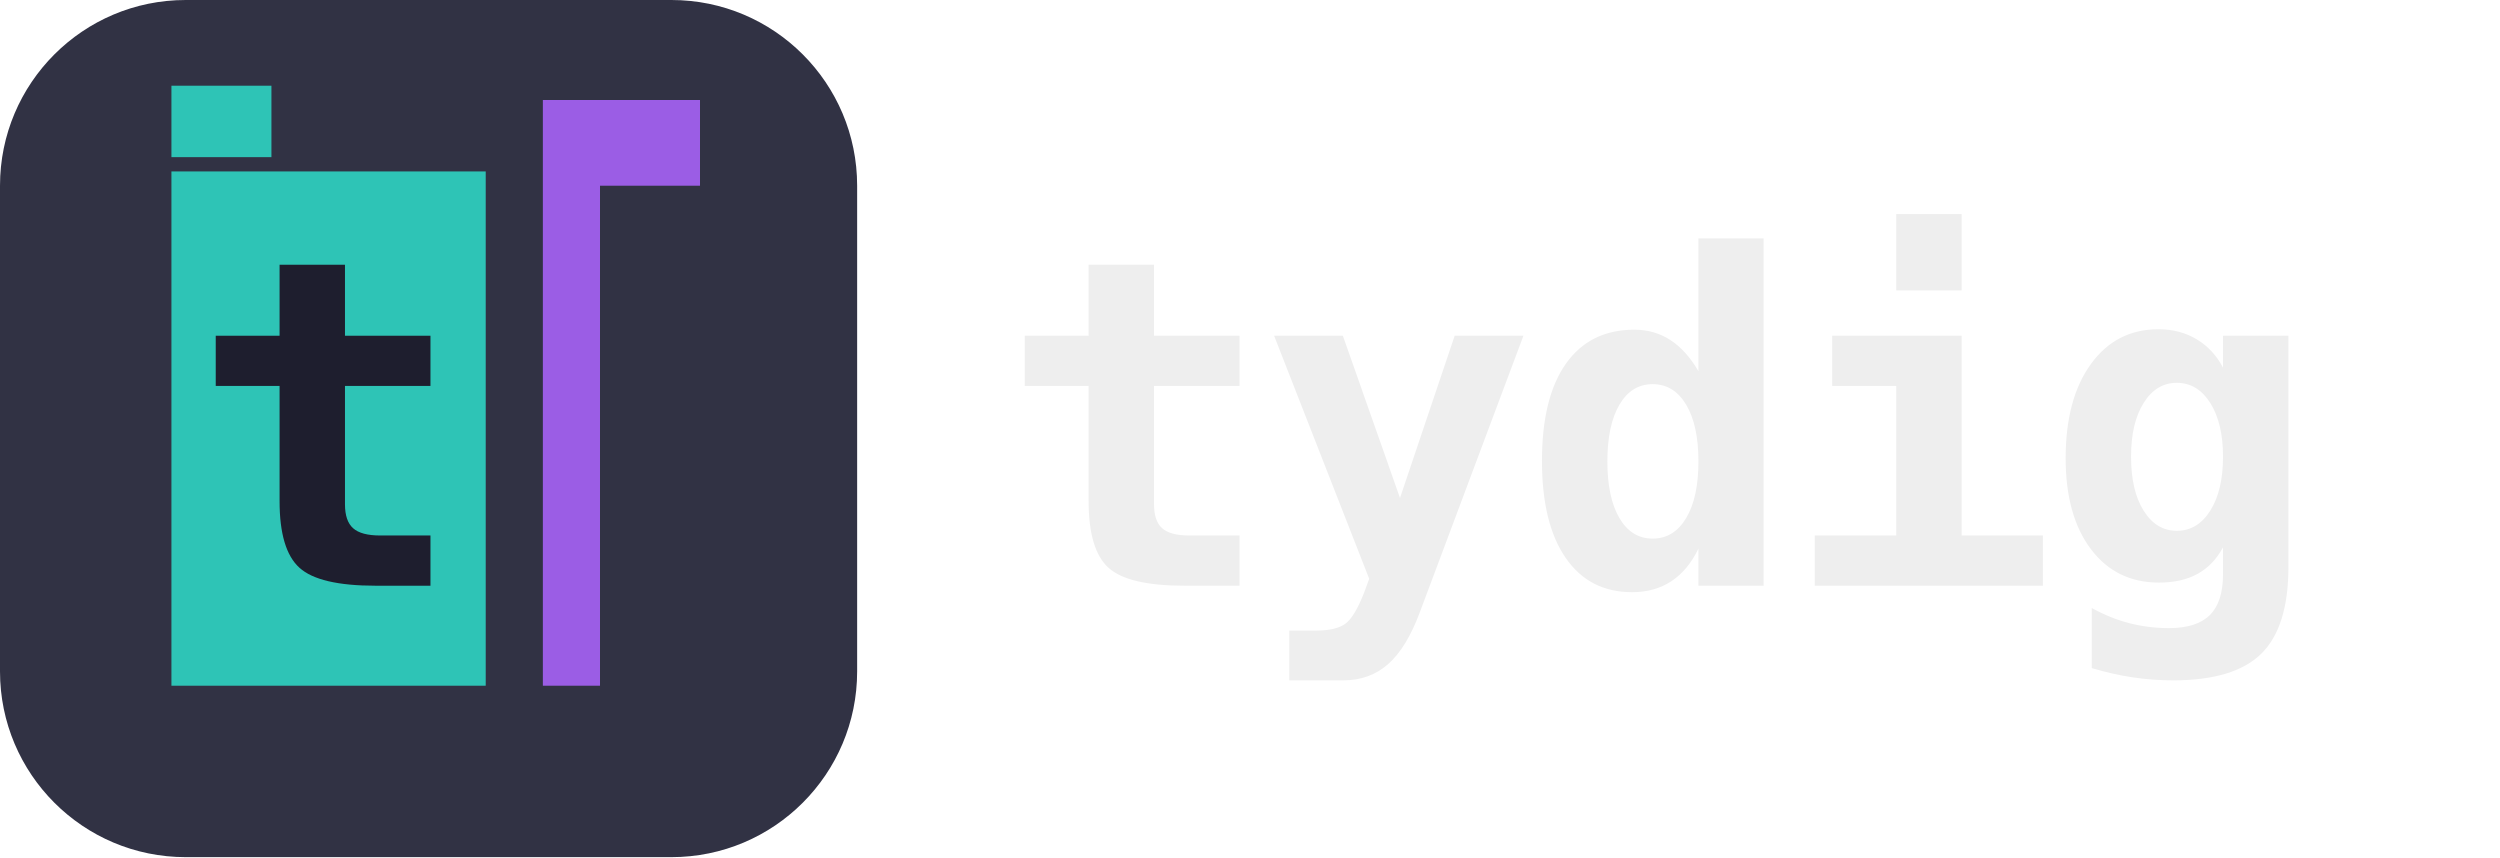
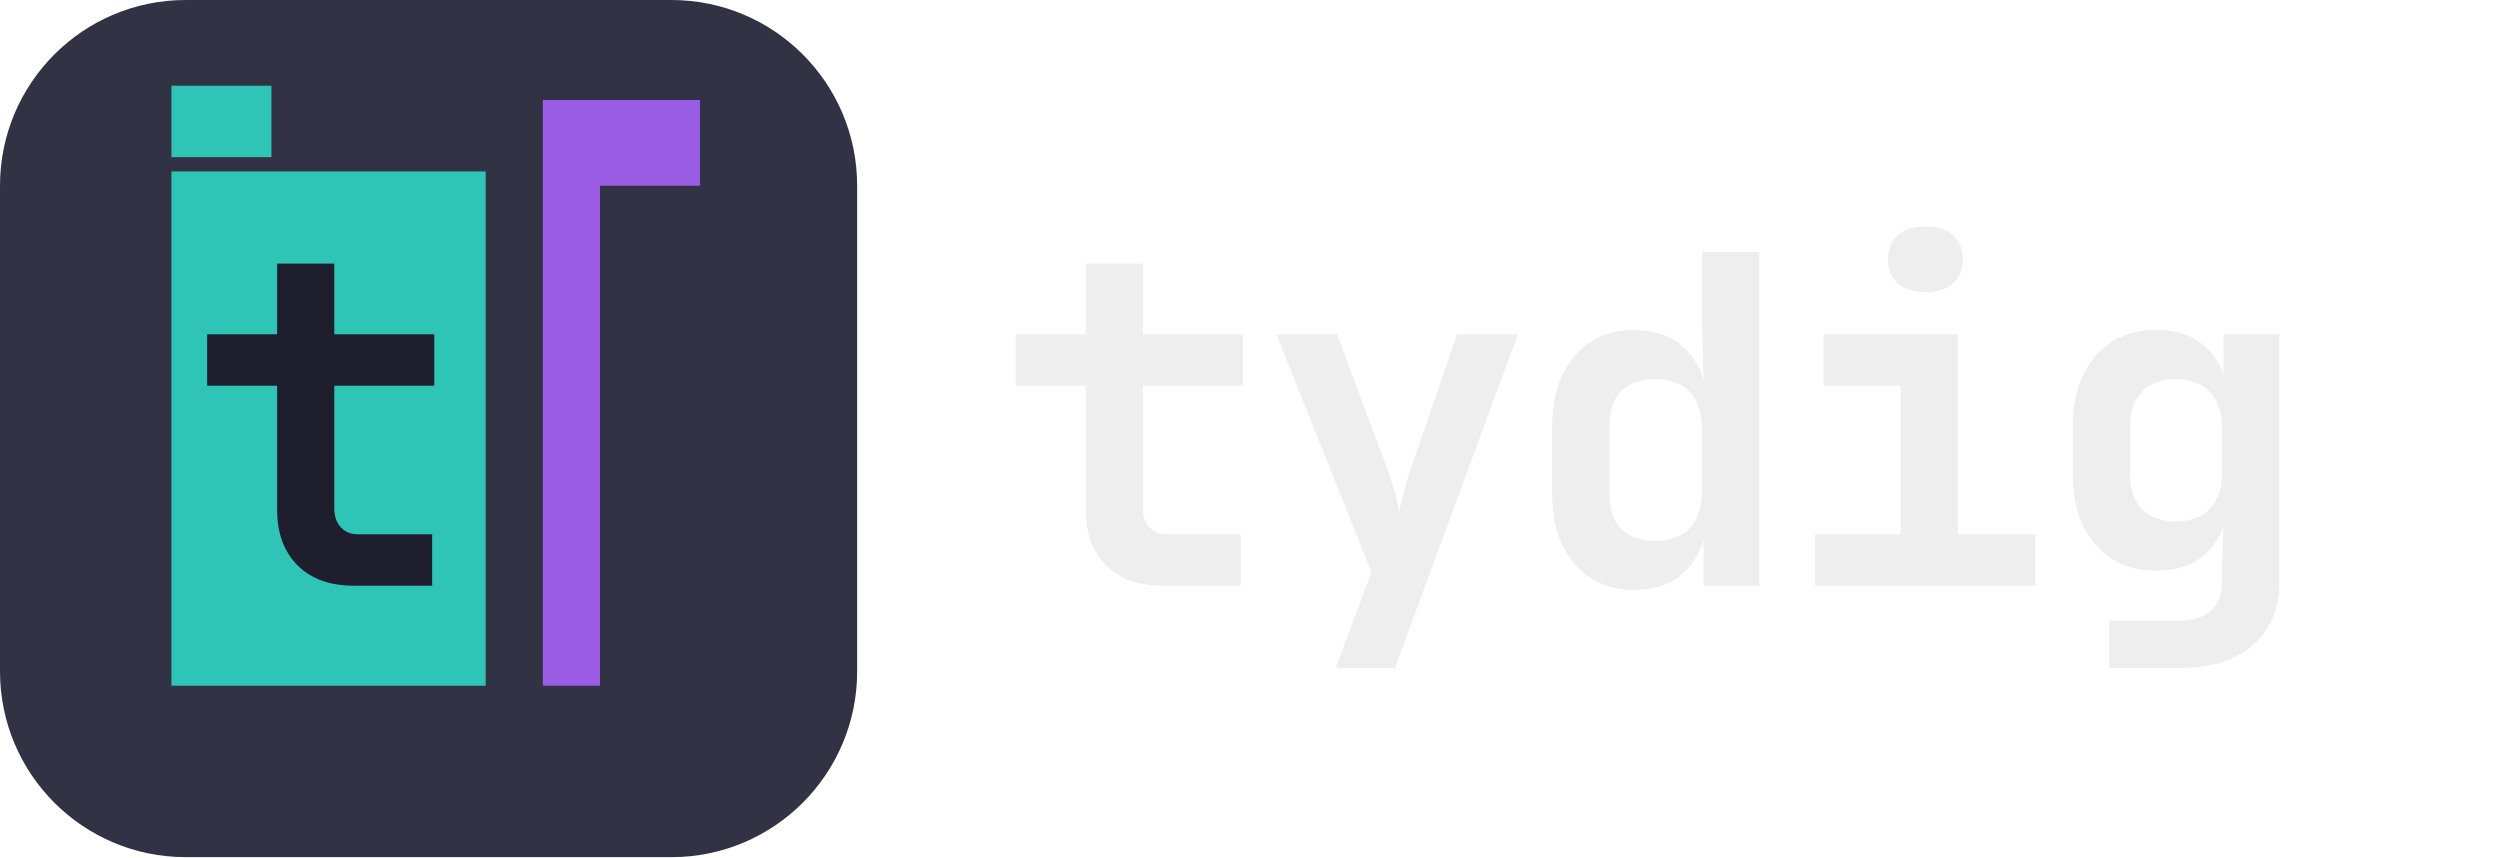
<svg xmlns="http://www.w3.org/2000/svg" viewBox="0 0 350 120">
-   <style>text{font:700 64px "JetBrains Mono",ui-monospace,Menlo,monospace;fill:#eeeeee}
- </style>
  <rect width="120" height="120" rx="26" fill="#313244" />
  <rect fill="#2ec4b6" x="24" y="24" width="44" height="72" />
  <rect fill="#2ec4b6" x="24" y="12" width="14" height="10" />
-   <text x="46" y="82" text-anchor="middle" style="fill:#1e1e2e">t</text>
+   <path fill="#1e1e2e" d="M49.5 82Q44.6 82 41.7 79.2Q38.8 76.3 38.8 71.4V54H29V46.8H38.8V36.9H46.8V46.8H60.8V54H46.8V71.2Q46.8 72.8 47.7 73.8Q48.6 74.8 50.1 74.8H60.5V82Z" />
  <path class="b" fill="#9b5de5" d="M76 14h22v12H84v70h-8z" />
-   <text x="140" y="82" letter-spacing="-2">tydig</text>
+   <path fill="#eeeeee" d="M162.7 82Q157.8 82 154.9 79.2Q152 76.3 152 71.4V54H142.2V46.8H152V36.9H160V46.8H174V54H160V71.2Q160 72.8 160.9 73.8Q161.8 74.8 163.3 74.8H173.7V82Z" />
+   <path fill="#eeeeee" d="M187 93.5 192 80.1 178.7 46.8H187.2L193.9 64.8Q194.5 66.4 195.1 68.3Q195.7 70.2 195.9 71.8Q196.1 70.2 196.7 68.3Q197.2 66.4 197.8 64.8L204 46.8H212.5L195.3 93.5Z" />
+   <path fill="#eeeeee" d="M228.8 82.6Q223.7 82.6 220.5 79Q217.3 75.3 217.3 69.2V59.7Q217.3 53.5 220.5 49.8Q223.6 46.2 228.8 46.2Q232.4 46.2 235 48Q237.5 49.9 238.5 53.2L238.3 45.1V35.3H246.3V82H238.5V75.6Q237.5 78.9 235 80.8Q232.5 82.6 228.8 82.6ZM231.8 75.7Q234.9 75.7 236.6 73.9Q238.3 72 238.3 68.6V60.2Q238.3 56.8 236.6 54.9Q234.9 53.1 231.8 53.1Q228.7 53.1 227 54.7Q225.3 56.4 225.3 59.9V68.9Q225.3 72.4 227 74.1Q228.7 75.7 231.8 75.7Z" />
+   <path fill="#eeeeee" d="M254.1 82V74.8H266.1V54H255.3V46.8H274.1V74.8H284.9V82ZM269.6 40.9Q267.1 40.9 265.7 39.7Q264.3 38.4 264.3 36.3Q264.3 34.2 265.7 32.9Q267.1 31.7 269.6 31.7Q272 31.7 273.4 32.9Q274.8 34.2 274.8 36.3Q274.8 38.4 273.4 39.7Q272 40.9 269.6 40.9Z" />
+   <path fill="#eeeeee" d="M295.3 93.5V86.9H305.2Q308.1 86.9 309.6 85.4Q311.1 83.9 311.1 81.3V79.2L311.3 73.7Q310.2 76.6 307.8 78.3Q305.4 79.9 301.9 79.9Q296.5 79.9 293.4 76.3Q290.2 72.7 290.2 66.4V59.6Q290.2 53.5 293.4 49.8Q296.5 46.2 301.9 46.2Q305.4 46.2 307.8 47.8Q310.2 49.4 311.3 52.4V46.8H319.1V81.5Q319.1 87.1 315.4 90.3Q311.7 93.5 305.4 93.5ZM304.6 73Q307.7 73 309.4 71.2Q311.1 69.4 311.1 66.1V60Q311.1 56.7 309.4 54.9Q307.7 53.1 304.6 53.1Q301.5 53.1 299.9 54.8Q298.2 56.6 298.2 59.7V66.4Q298.2 69.5 299.9 71.3Q301.5 73 304.6 73Z" />
</svg>
